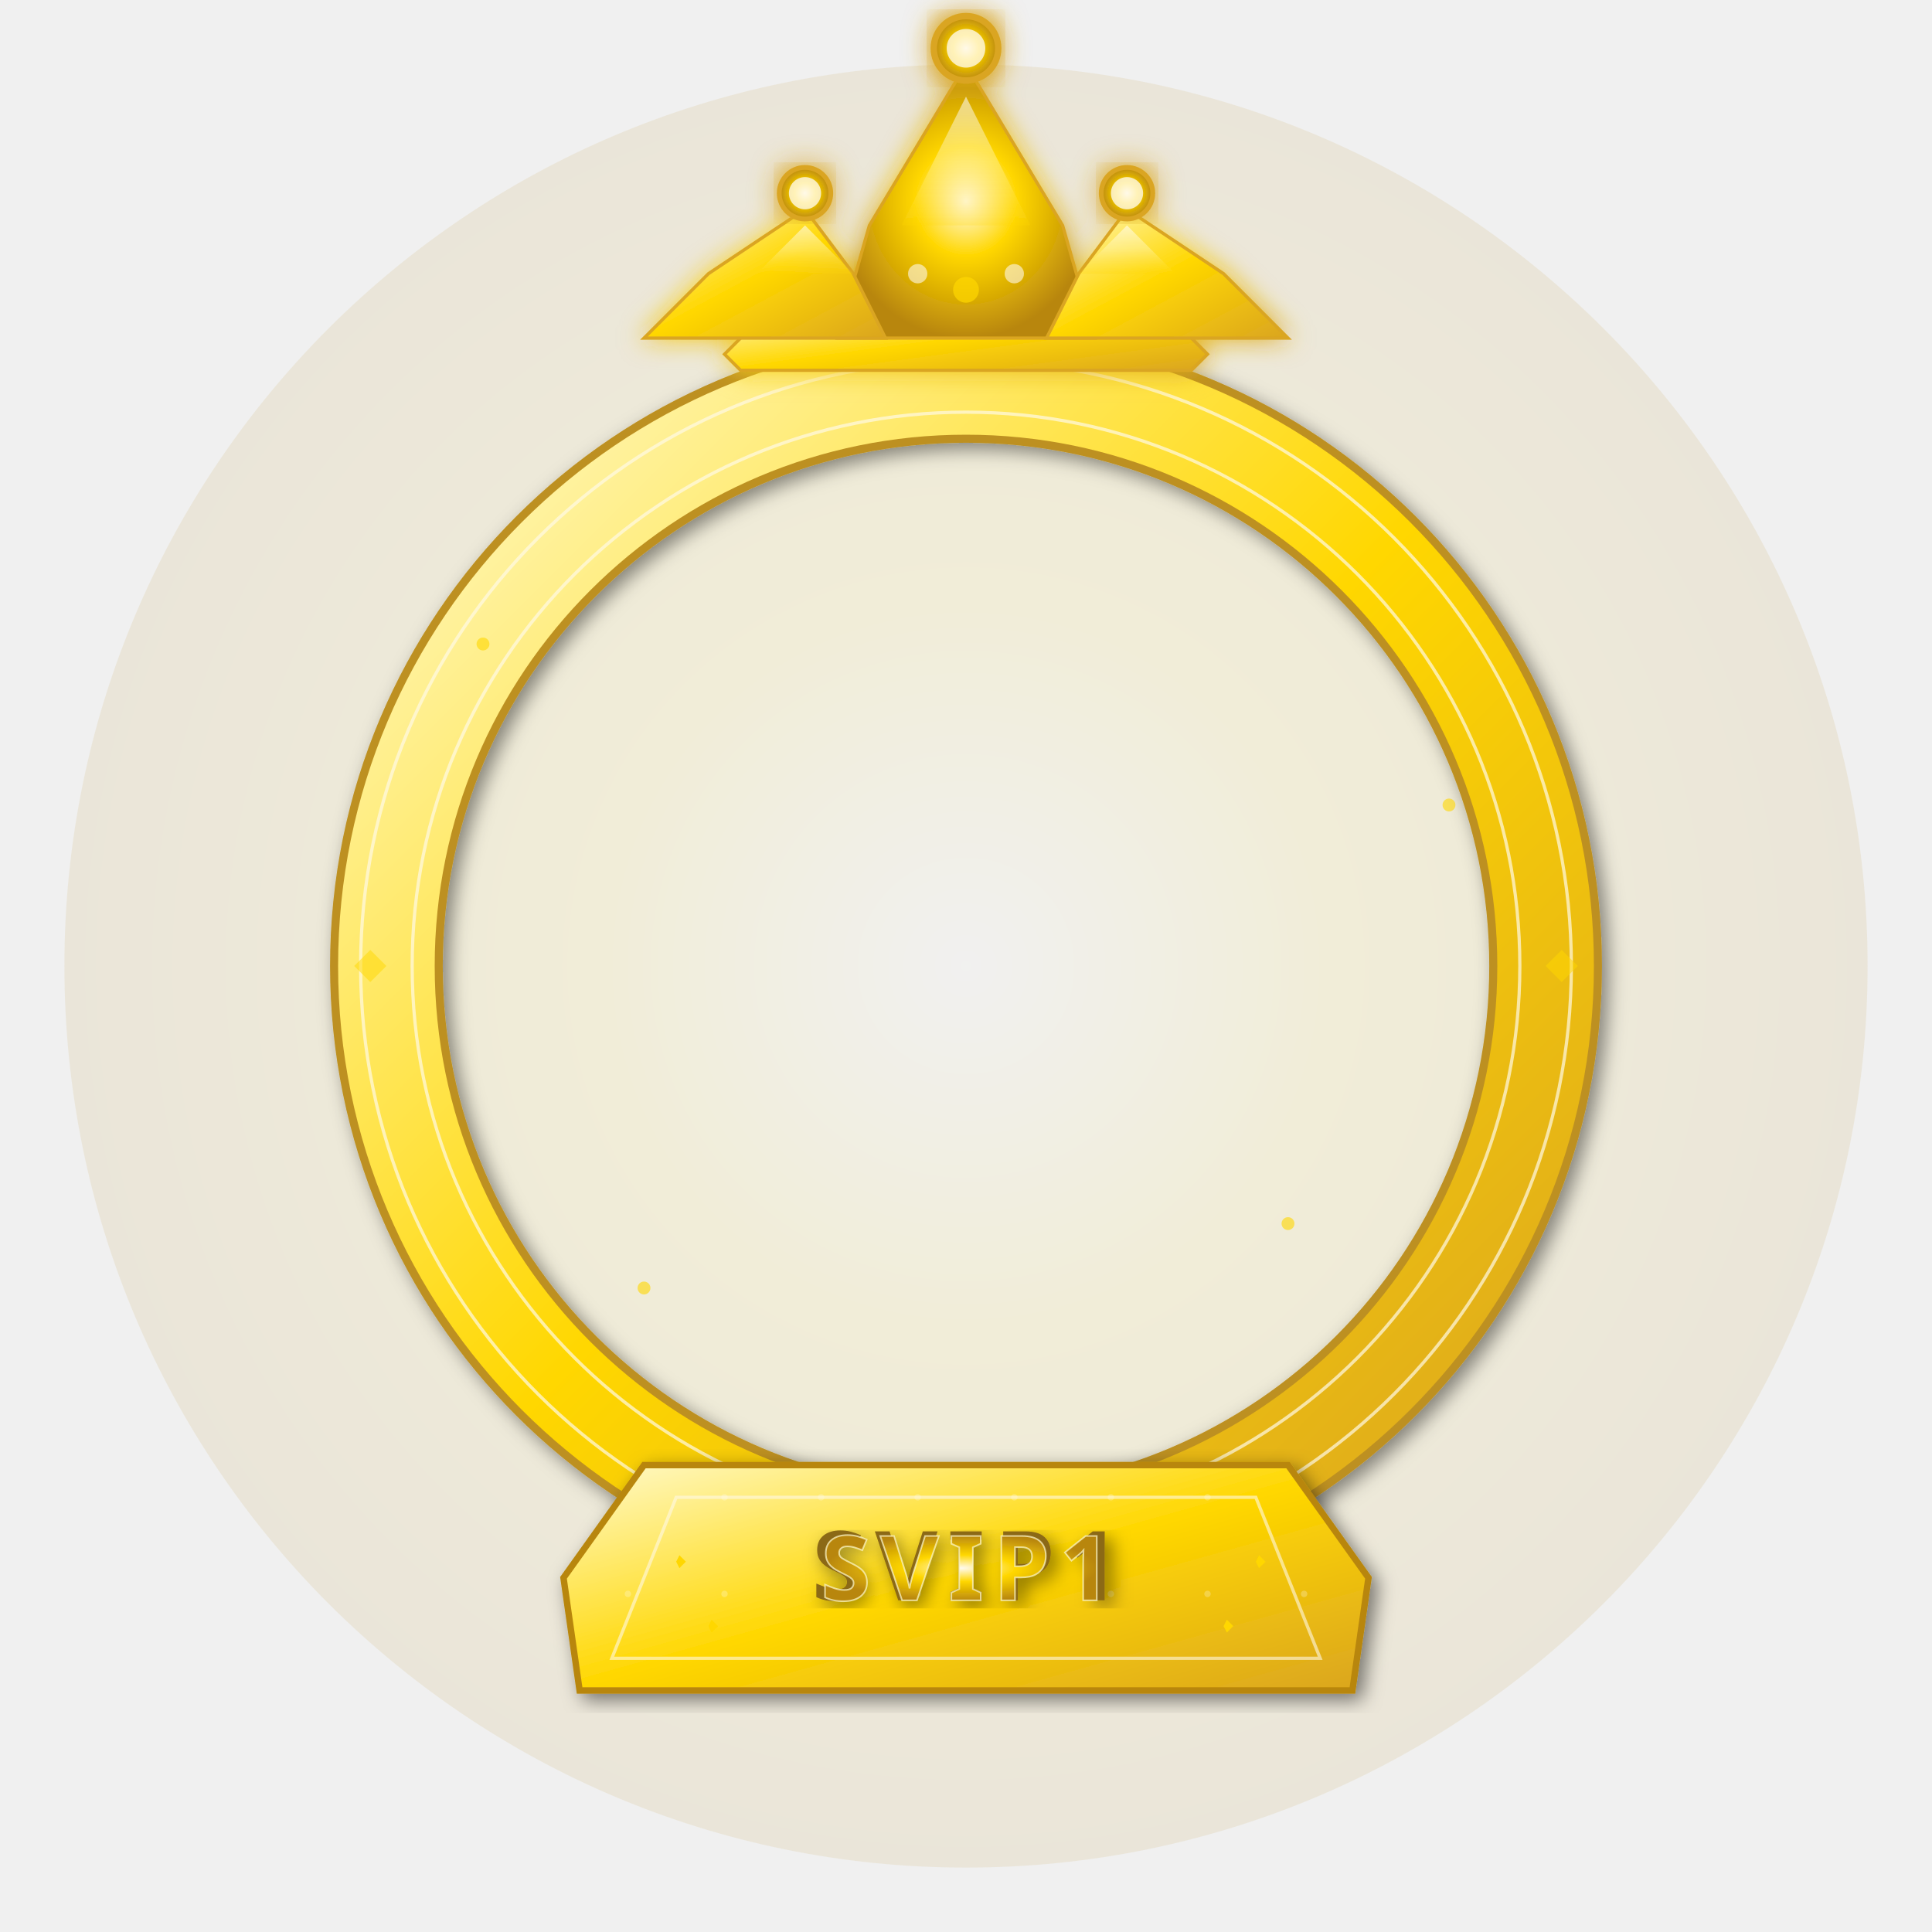
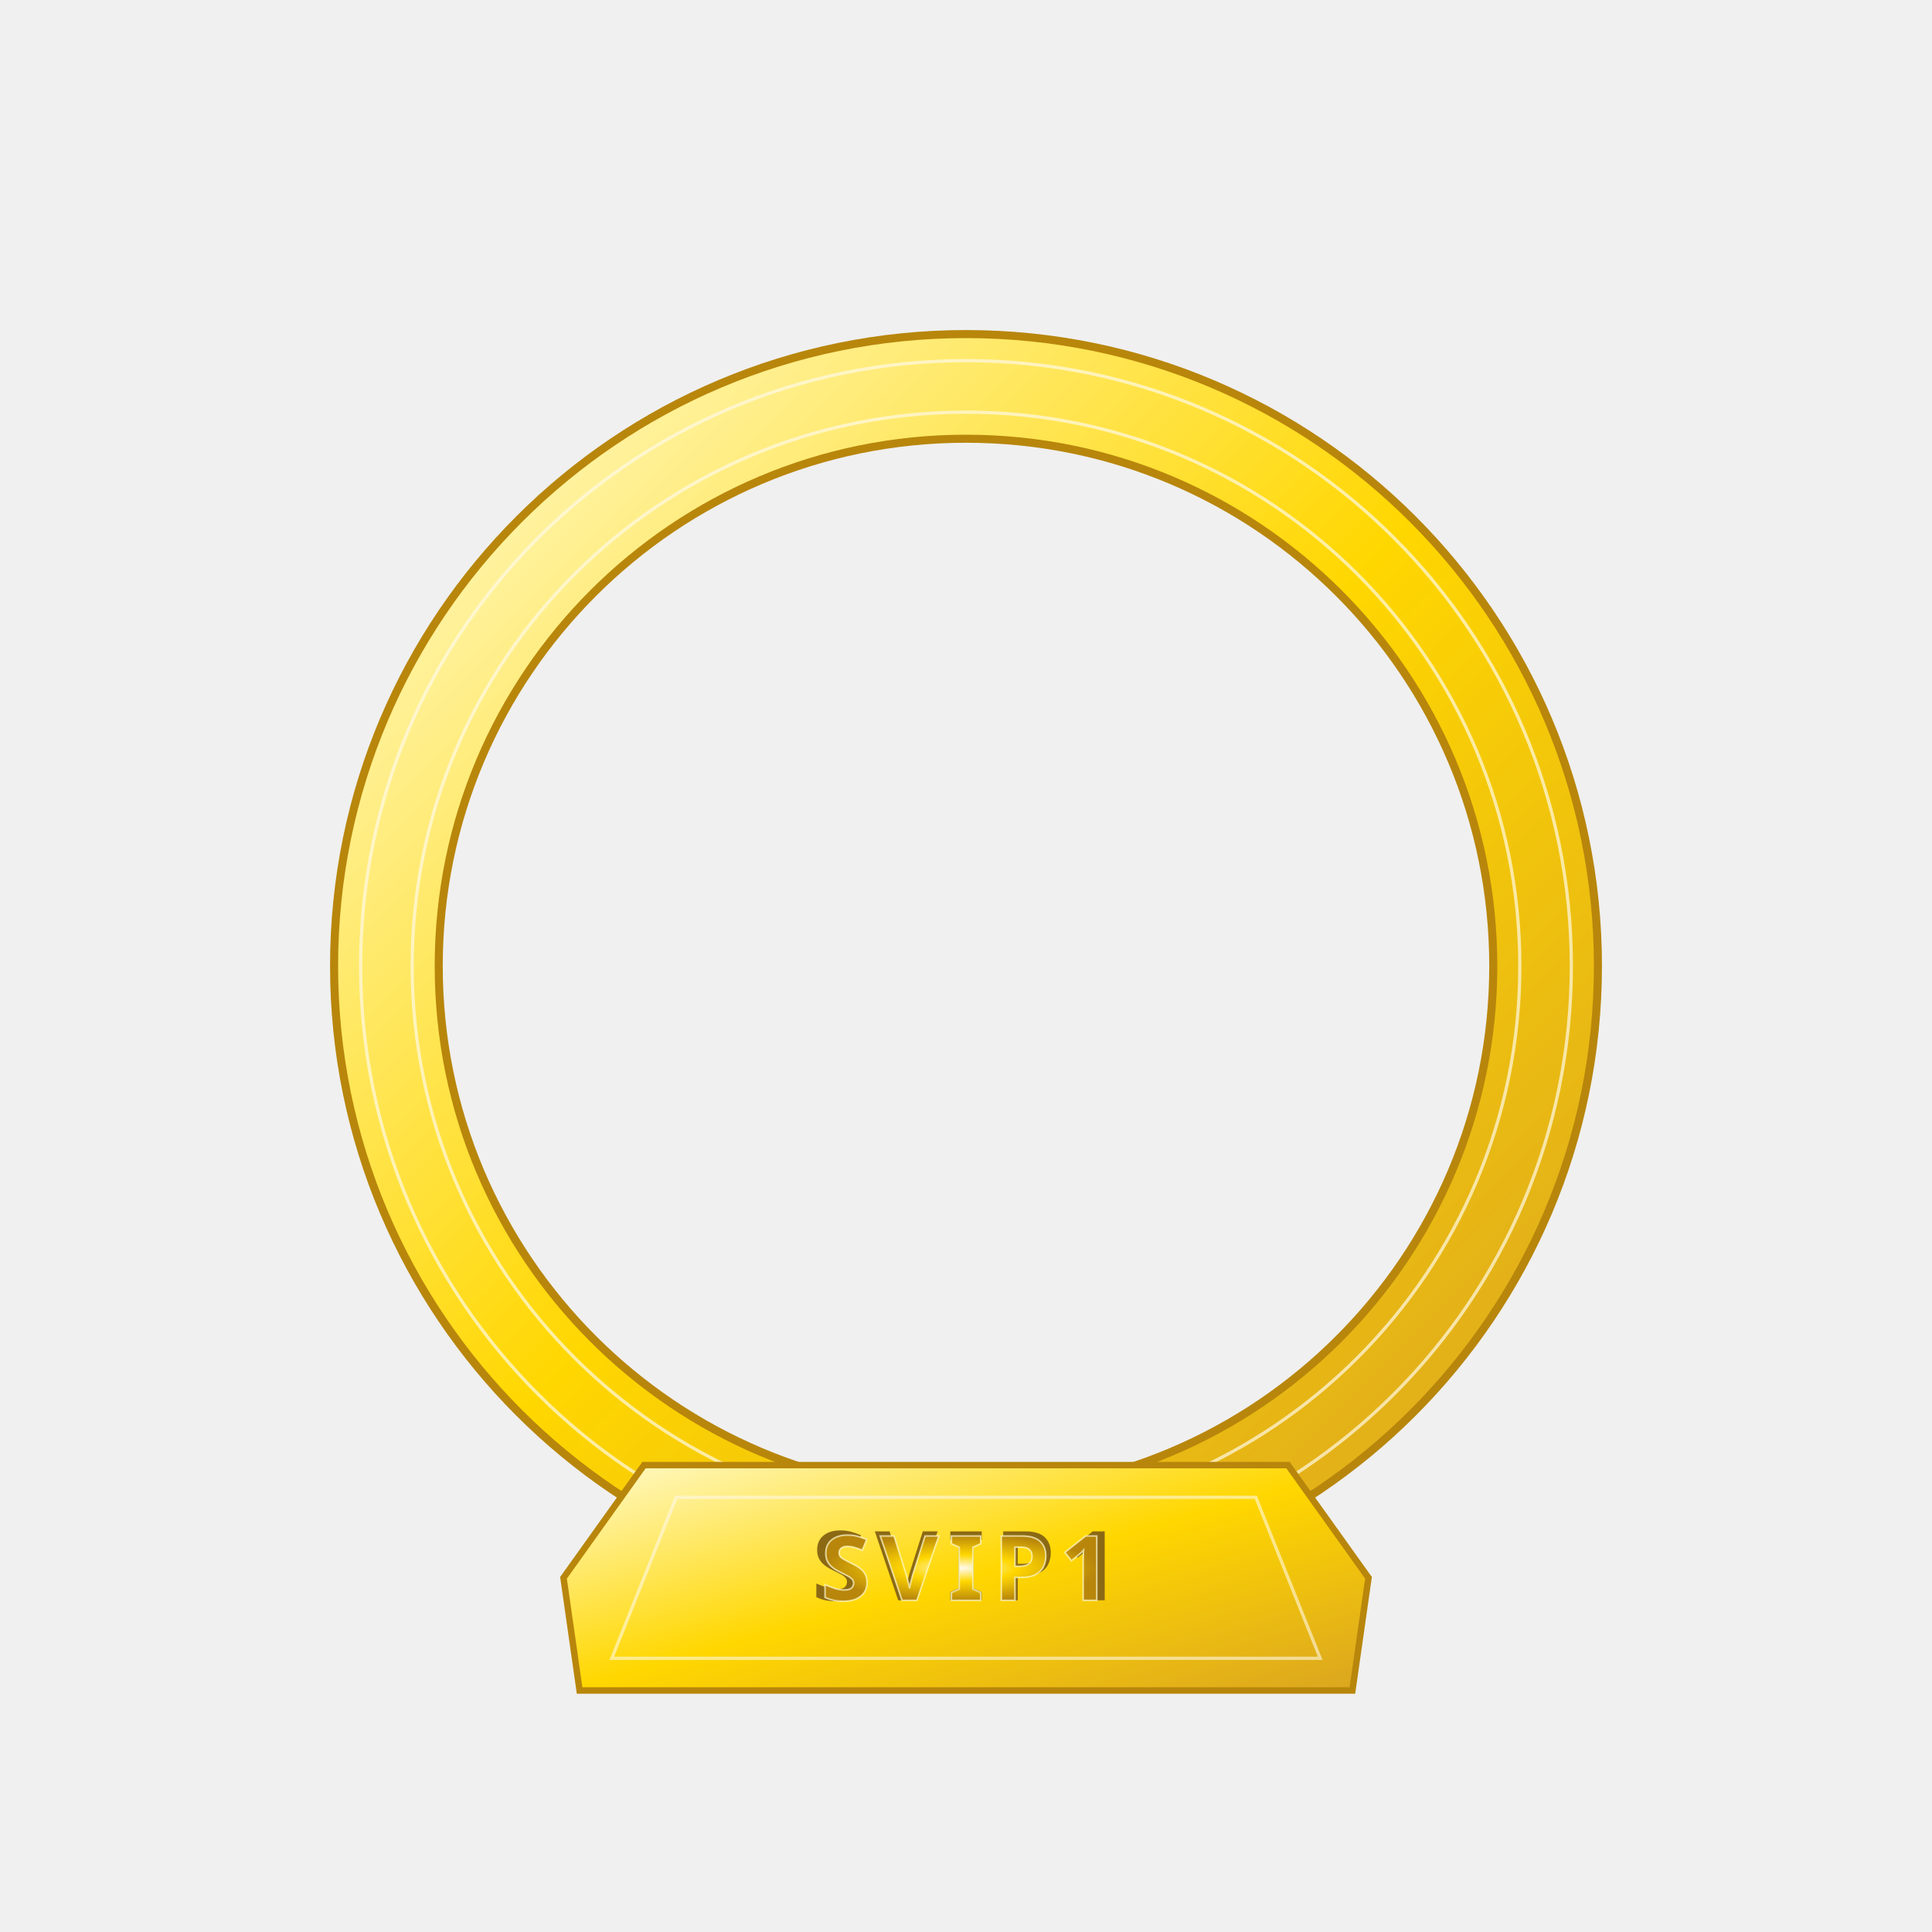
<svg xmlns="http://www.w3.org/2000/svg" width="600" height="600" viewBox="0 0 600 600" fill="none">
  <defs>
    <linearGradient id="goldGradient1" x1="0" y1="0" x2="1" y2="1">
      <stop offset="0%" stop-color="#fffacd" />
      <stop offset="50%" stop-color="#ffd700" />
      <stop offset="100%" stop-color="#daa520" />
    </linearGradient>
    <radialGradient id="goldRadial" cx="50%" cy="50%" r="50%">
      <stop offset="0%" stop-color="#fffaf0" />
      <stop offset="40%" stop-color="#ffd700" />
      <stop offset="100%" stop-color="#b8860b" />
    </radialGradient>
    <linearGradient id="goldShine" x1="0" y1="0" x2="0" y2="1">
      <stop offset="0%" stop-color="#ffffff" stop-opacity="0.8" />
      <stop offset="50%" stop-color="#fffacd" stop-opacity="0.5" />
      <stop offset="100%" stop-color="#ffd700" stop-opacity="0.3" />
    </linearGradient>
    <linearGradient id="goldWingGrad1" x1="0" y1="0" x2="1" y2="1">
      <stop offset="0%" stop-color="#fff9e6" />
      <stop offset="30%" stop-color="#ffd700" />
      <stop offset="60%" stop-color="#ffb347" />
      <stop offset="100%" stop-color="#daa520" />
    </linearGradient>
    <linearGradient id="goldWingGrad2" x1="0" y1="1" x2="1" y2="0">
      <stop offset="0%" stop-color="#fffacd" />
      <stop offset="50%" stop-color="#ffd700" />
      <stop offset="100%" stop-color="#ff8c00" />
    </linearGradient>
    <linearGradient id="featherGrad" x1="0" y1="0" x2="1" y2="1">
      <stop offset="0%" stop-color="#fffaf0" />
      <stop offset="20%" stop-color="#ffd700" />
      <stop offset="50%" stop-color="#ffb347" />
      <stop offset="80%" stop-color="#daa520" />
      <stop offset="100%" stop-color="#b8860b" />
    </linearGradient>
    <filter id="glow">
      <feGaussianBlur stdDeviation="4" result="coloredBlur" />
      <feMerge>
        <feMergeNode in="coloredBlur" />
        <feMergeNode in="SourceGraphic" />
      </feMerge>
    </filter>
    <filter id="shadow">
      <feGaussianBlur in="SourceAlpha" stdDeviation="3" />
      <feOffset dx="2" dy="2" result="offsetblur" />
      <feComponentTransfer>
        <feFuncA type="linear" slope="0.5" />
      </feComponentTransfer>
      <feMerge>
        <feMergeNode />
        <feMergeNode in="SourceGraphic" />
      </feMerge>
    </filter>
    <filter id="goldGlow">
      <feGaussianBlur stdDeviation="5" result="coloredBlur" />
      <feMerge>
        <feMergeNode in="coloredBlur" />
        <feMergeNode in="SourceGraphic" />
      </feMerge>
    </filter>
    <pattern id="ornament" x="0" y="0" width="20" height="20" patternUnits="userSpaceOnUse">
      <circle cx="10" cy="10" r="2" fill="#daa520" opacity="0.3" />
      <circle cx="0" cy="0" r="1" fill="#ffd700" opacity="0.5" />
      <circle cx="20" cy="20" r="1" fill="#ffd700" opacity="0.5" />
    </pattern>
    <pattern id="sparkle" x="0" y="0" width="30" height="30" patternUnits="userSpaceOnUse">
      <circle cx="15" cy="15" r="1" fill="#ffffff" opacity="0.8">
        <animate attributeName="r" values="1;3;1" dur="2s" repeatCount="indefinite" />
      </circle>
    </pattern>
  </defs>
-   <ellipse cx="300" cy="300" rx="280" ry="280" fill="url(#goldRadial)" opacity="0.1" />
  <circle cx="300" cy="300" r="190" fill="none" stroke="#daa520" stroke-width="2" opacity="0.3" />
-   <circle cx="300" cy="300" r="180" fill="none" stroke="#b8860b" stroke-width="35" filter="url(#shadow)" opacity="0.9" />
+   <circle cx="300" cy="300" r="180" fill="none" stroke="#b8860b" stroke-width="35" />
  <circle cx="300" cy="300" r="180" fill="none" stroke="url(#goldGradient1)" stroke-width="30" />
  <circle cx="300" cy="300" r="172" fill="none" stroke="#fff9e6" stroke-width="1" opacity="0.7" />
  <circle cx="300" cy="300" r="188" fill="none" stroke="#fff9e6" stroke-width="1" opacity="0.7" />
-   <g opacity="0.5">
-     <path d="M300,110 L305,105 L310,110 L305,115 Z" fill="#ffd700" />
-     <path d="M300,490 L305,485 L310,490 L305,495 Z" fill="#ffd700" />
-     <path d="M110,300 L115,295 L120,300 L115,305 Z" fill="#ffd700" />
-     <path d="M480,300 L485,295 L490,300 L485,305 Z" fill="#ffd700" />
-   </g>
-   <g filter="url(#glow)">
-     <path d="M240,95 L360,95 L375,110 L370,115 L230,115 L225,110 Z" fill="url(#goldGradient1)" stroke="#daa520" stroke-width="1" />
-     <rect x="240" y="100" width="120" height="5" fill="url(#ornament)" />
-     <path d="M300,20 L270,70 L260,105 L340,105 L330,70 Z" fill="url(#goldRadial)" stroke="#daa520" stroke-width="1" />
-     <path d="M300,30 L280,70 L320,70 Z" fill="url(#goldShine)" opacity="0.7" />
-     <path d="M250,65 L220,85 L200,105 L275,105 L265,85 Z" fill="url(#goldGradient1)" stroke="#daa520" stroke-width="1" />
-     <path d="M250,70 L235,85 L265,85 Z" fill="url(#goldShine)" opacity="0.7" />
-     <path d="M350,65 L380,85 L400,105 L325,105 L335,85 Z" fill="url(#goldGradient1)" stroke="#daa520" stroke-width="1" />
-     <path d="M350,70 L365,85 L335,85 Z" fill="url(#goldShine)" opacity="0.7" />
-     <circle cx="300" cy="15" r="10" fill="url(#goldRadial)" stroke="#daa520" stroke-width="2" filter="url(#glow)" />
-     <circle cx="300" cy="15" r="6" fill="#fff9e6" opacity="0.8" />
-     <circle cx="250" cy="60" r="8" fill="url(#goldRadial)" stroke="#daa520" stroke-width="1.5" filter="url(#glow)" />
-     <circle cx="250" cy="60" r="5" fill="#fff9e6" opacity="0.8" />
-     <circle cx="350" cy="60" r="8" fill="url(#goldRadial)" stroke="#daa520" stroke-width="1.5" filter="url(#glow)" />
-     <circle cx="350" cy="60" r="5" fill="#fff9e6" opacity="0.8" />
-     <circle cx="285" cy="85" r="3" fill="#fff9e6" opacity="0.6" />
-     <circle cx="315" cy="85" r="3" fill="#fff9e6" opacity="0.6" />
-     <circle cx="300" cy="90" r="4" fill="#ffd700" opacity="0.7" />
-   </g>
-   <g filter="url(#shadow)">
+   <g>
    <path d="M200,455 L400,455 L425,490 L420,525 L180,525 L175,490 Z" fill="url(#goldGradient1)" stroke="#b8860b" stroke-width="2" />
-     <path d="M205,460 L395,460 L415,520 L185,520 Z" fill="url(#sparkle)" opacity="0.3" />
    <path d="M210,465 L390,465 L410,515 L190,515 Z" fill="none" stroke="#fff9e6" stroke-width="1" opacity="0.6" />
-     <text x="300" y="497" text-anchor="middle" fill="#8b6914" font-size="30" font-family="Arial Black" font-weight="bold" letter-spacing="3" filter="url(#shadow)">SVIP1</text>
+     <text x="300" y="497" text-anchor="middle" fill="#8b6914" font-size="30" font-family="Arial Black" font-weight="bold" letter-spacing="3">SVIP1</text>
    <text x="300" y="497" text-anchor="middle" fill="url(#goldRadial)" font-size="28" font-family="Arial Black" font-weight="bold" letter-spacing="3">SVIP1</text>
    <text x="300" y="497" text-anchor="middle" fill="none" stroke="#fffacd" stroke-width="0.5" font-size="28" font-family="Arial Black" font-weight="bold" letter-spacing="3" opacity="0.7">SVIP1</text>
-     <g fill="#ffd700">
-       <path d="M 210,485 L211,487 L213,485 L211,483 Z" />
-       <path d="M 390,485 L391,487 L393,485 L391,483 Z" />
-       <path d="M 220,505 L221,507 L223,505 L221,503 Z" />
-       <path d="M 380,505 L381,507 L383,505 L381,503 Z" />
-     </g>
-   </g>
-   <g opacity="0.6">
-     <circle cx="150" cy="200" r="2" fill="#ffd700">
-       <animate attributeName="cy" values="200;150;200" dur="3s" repeatCount="indefinite" />
-       <animate attributeName="opacity" values="0;1;0" dur="3s" repeatCount="indefinite" />
-     </circle>
-     <circle cx="450" cy="250" r="2" fill="#ffd700">
-       <animate attributeName="cy" values="250;200;250" dur="3.5s" repeatCount="indefinite" />
-       <animate attributeName="opacity" values="0;1;0" dur="3.5s" repeatCount="indefinite" />
-     </circle>
-     <circle cx="200" cy="400" r="2" fill="#ffd700">
-       <animate attributeName="cy" values="400;350;400" dur="4s" repeatCount="indefinite" />
-       <animate attributeName="opacity" values="0;1;0" dur="4s" repeatCount="indefinite" />
-     </circle>
-     <circle cx="400" cy="380" r="2" fill="#ffd700">
-       <animate attributeName="cy" values="380;330;380" dur="3.2s" repeatCount="indefinite" />
-       <animate attributeName="opacity" values="0;1;0" dur="3.2s" repeatCount="indefinite" />
-     </circle>
  </g>
</svg>
